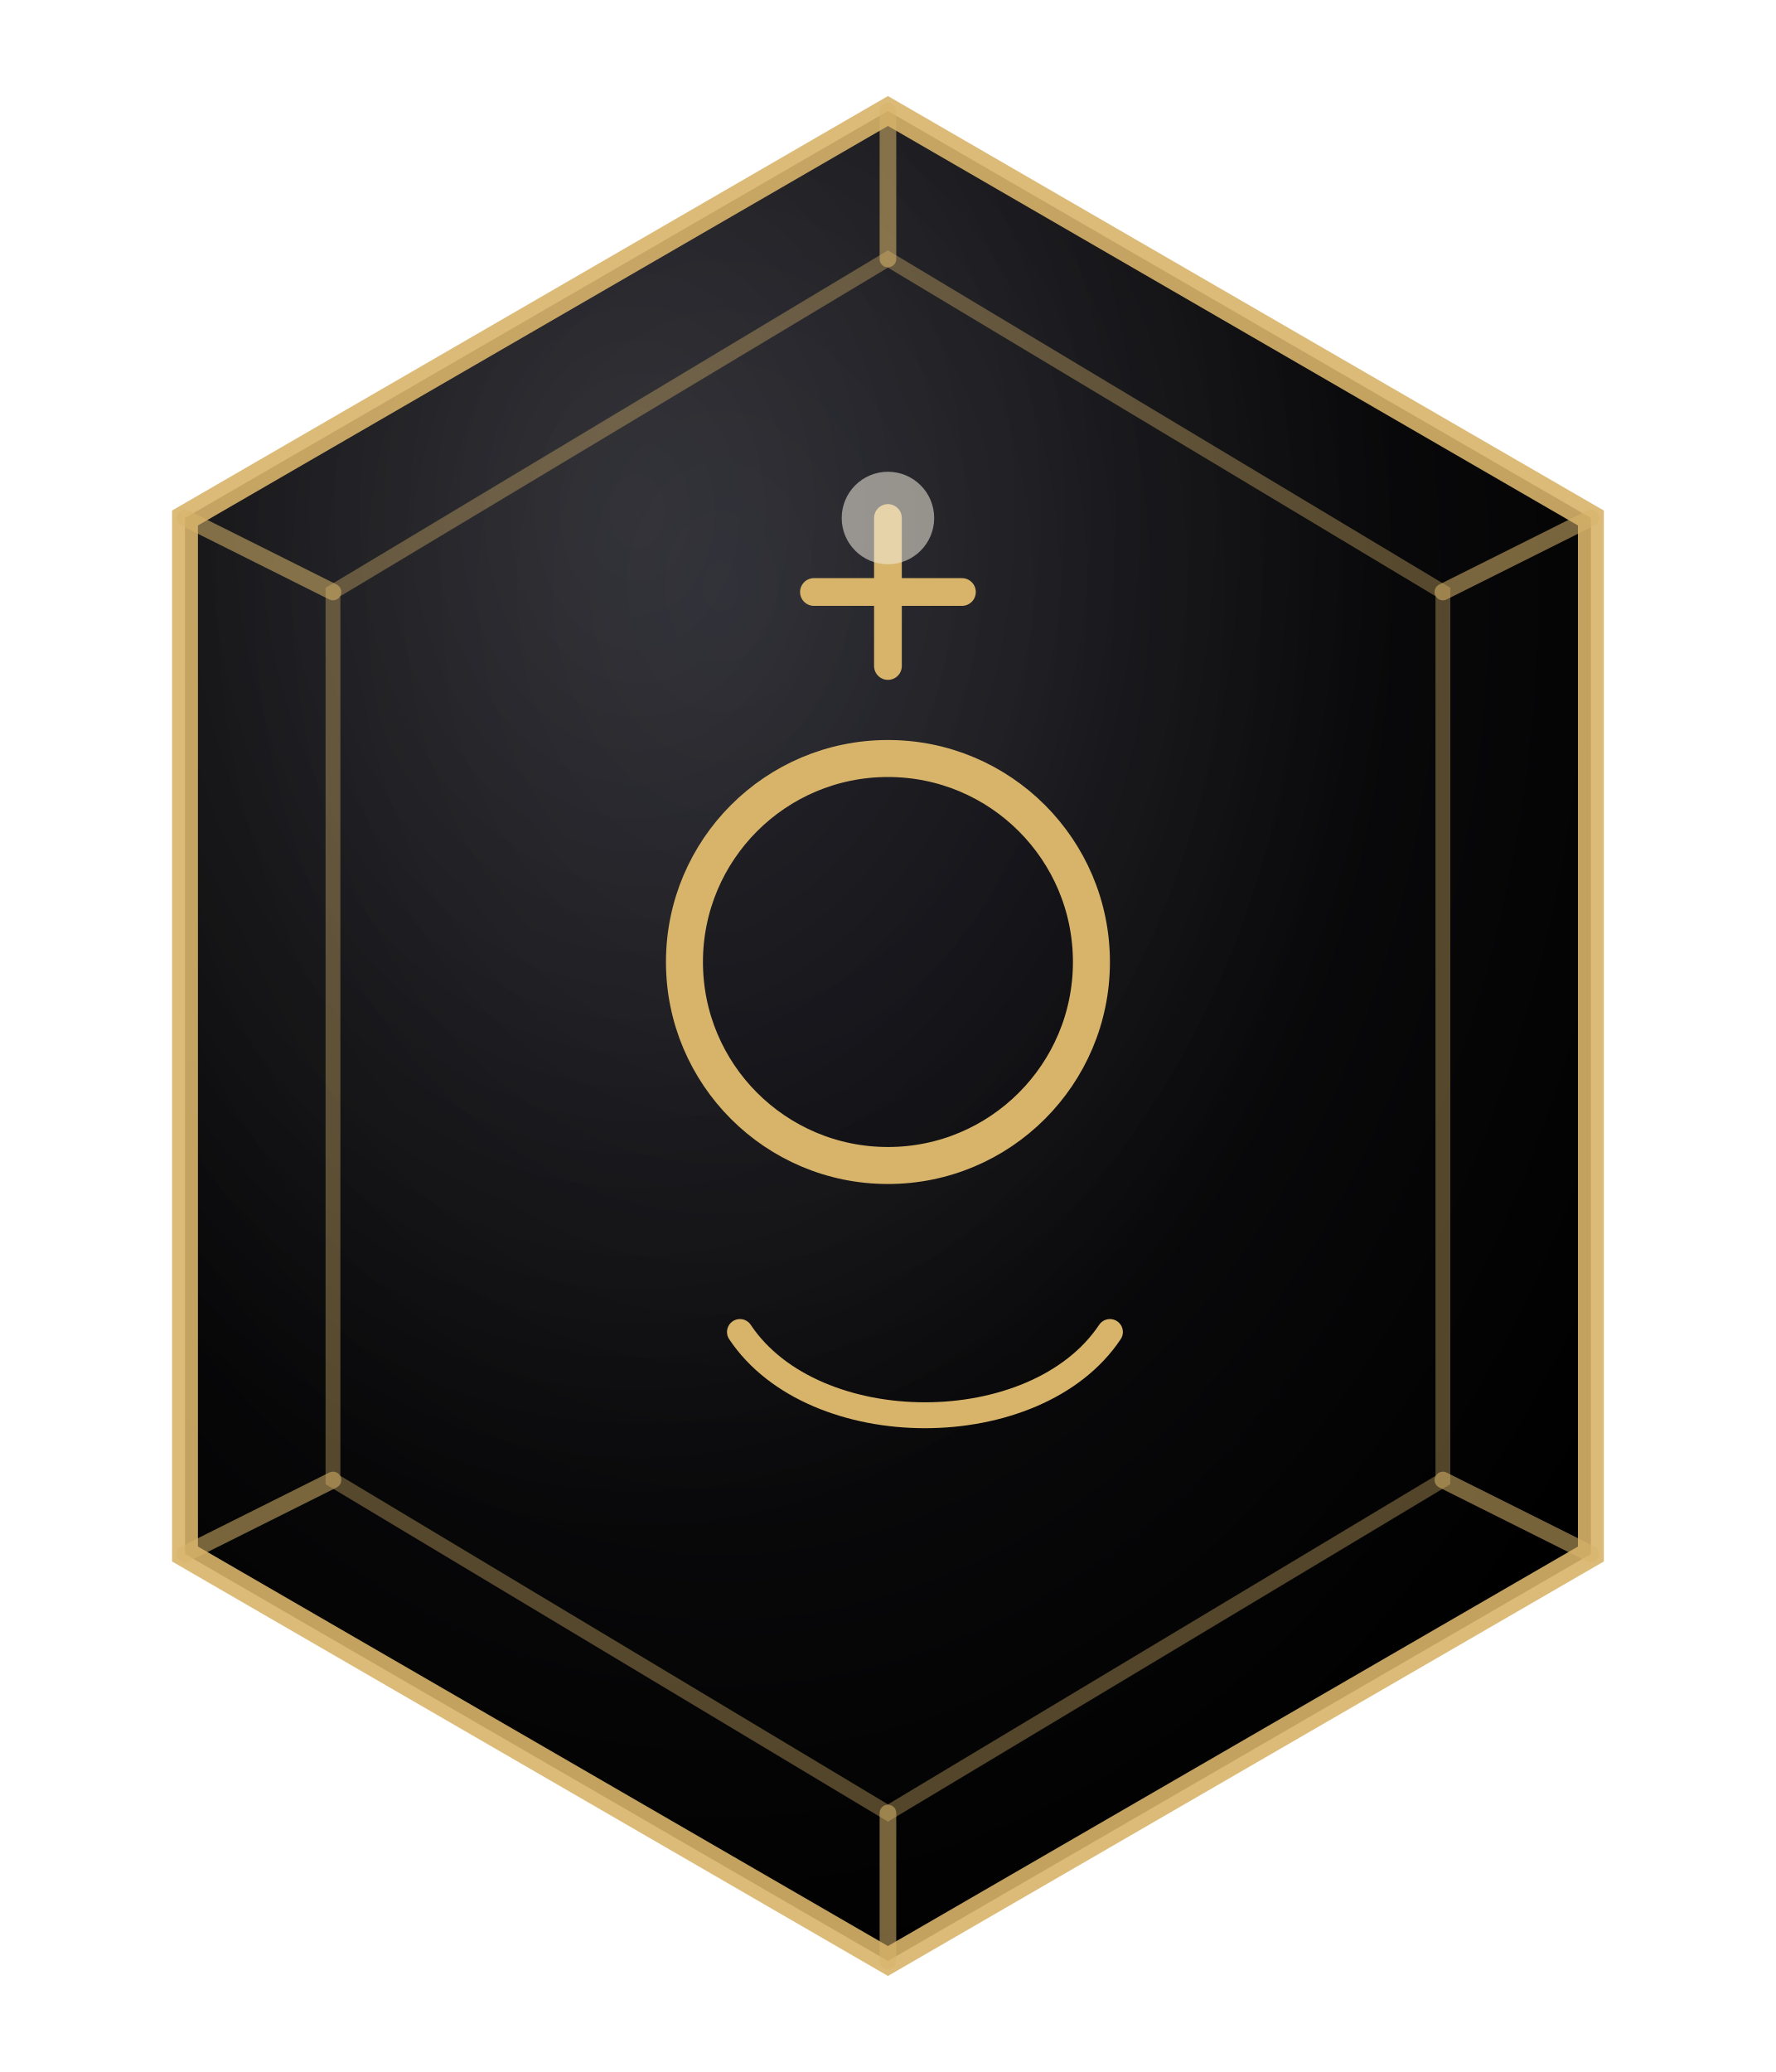
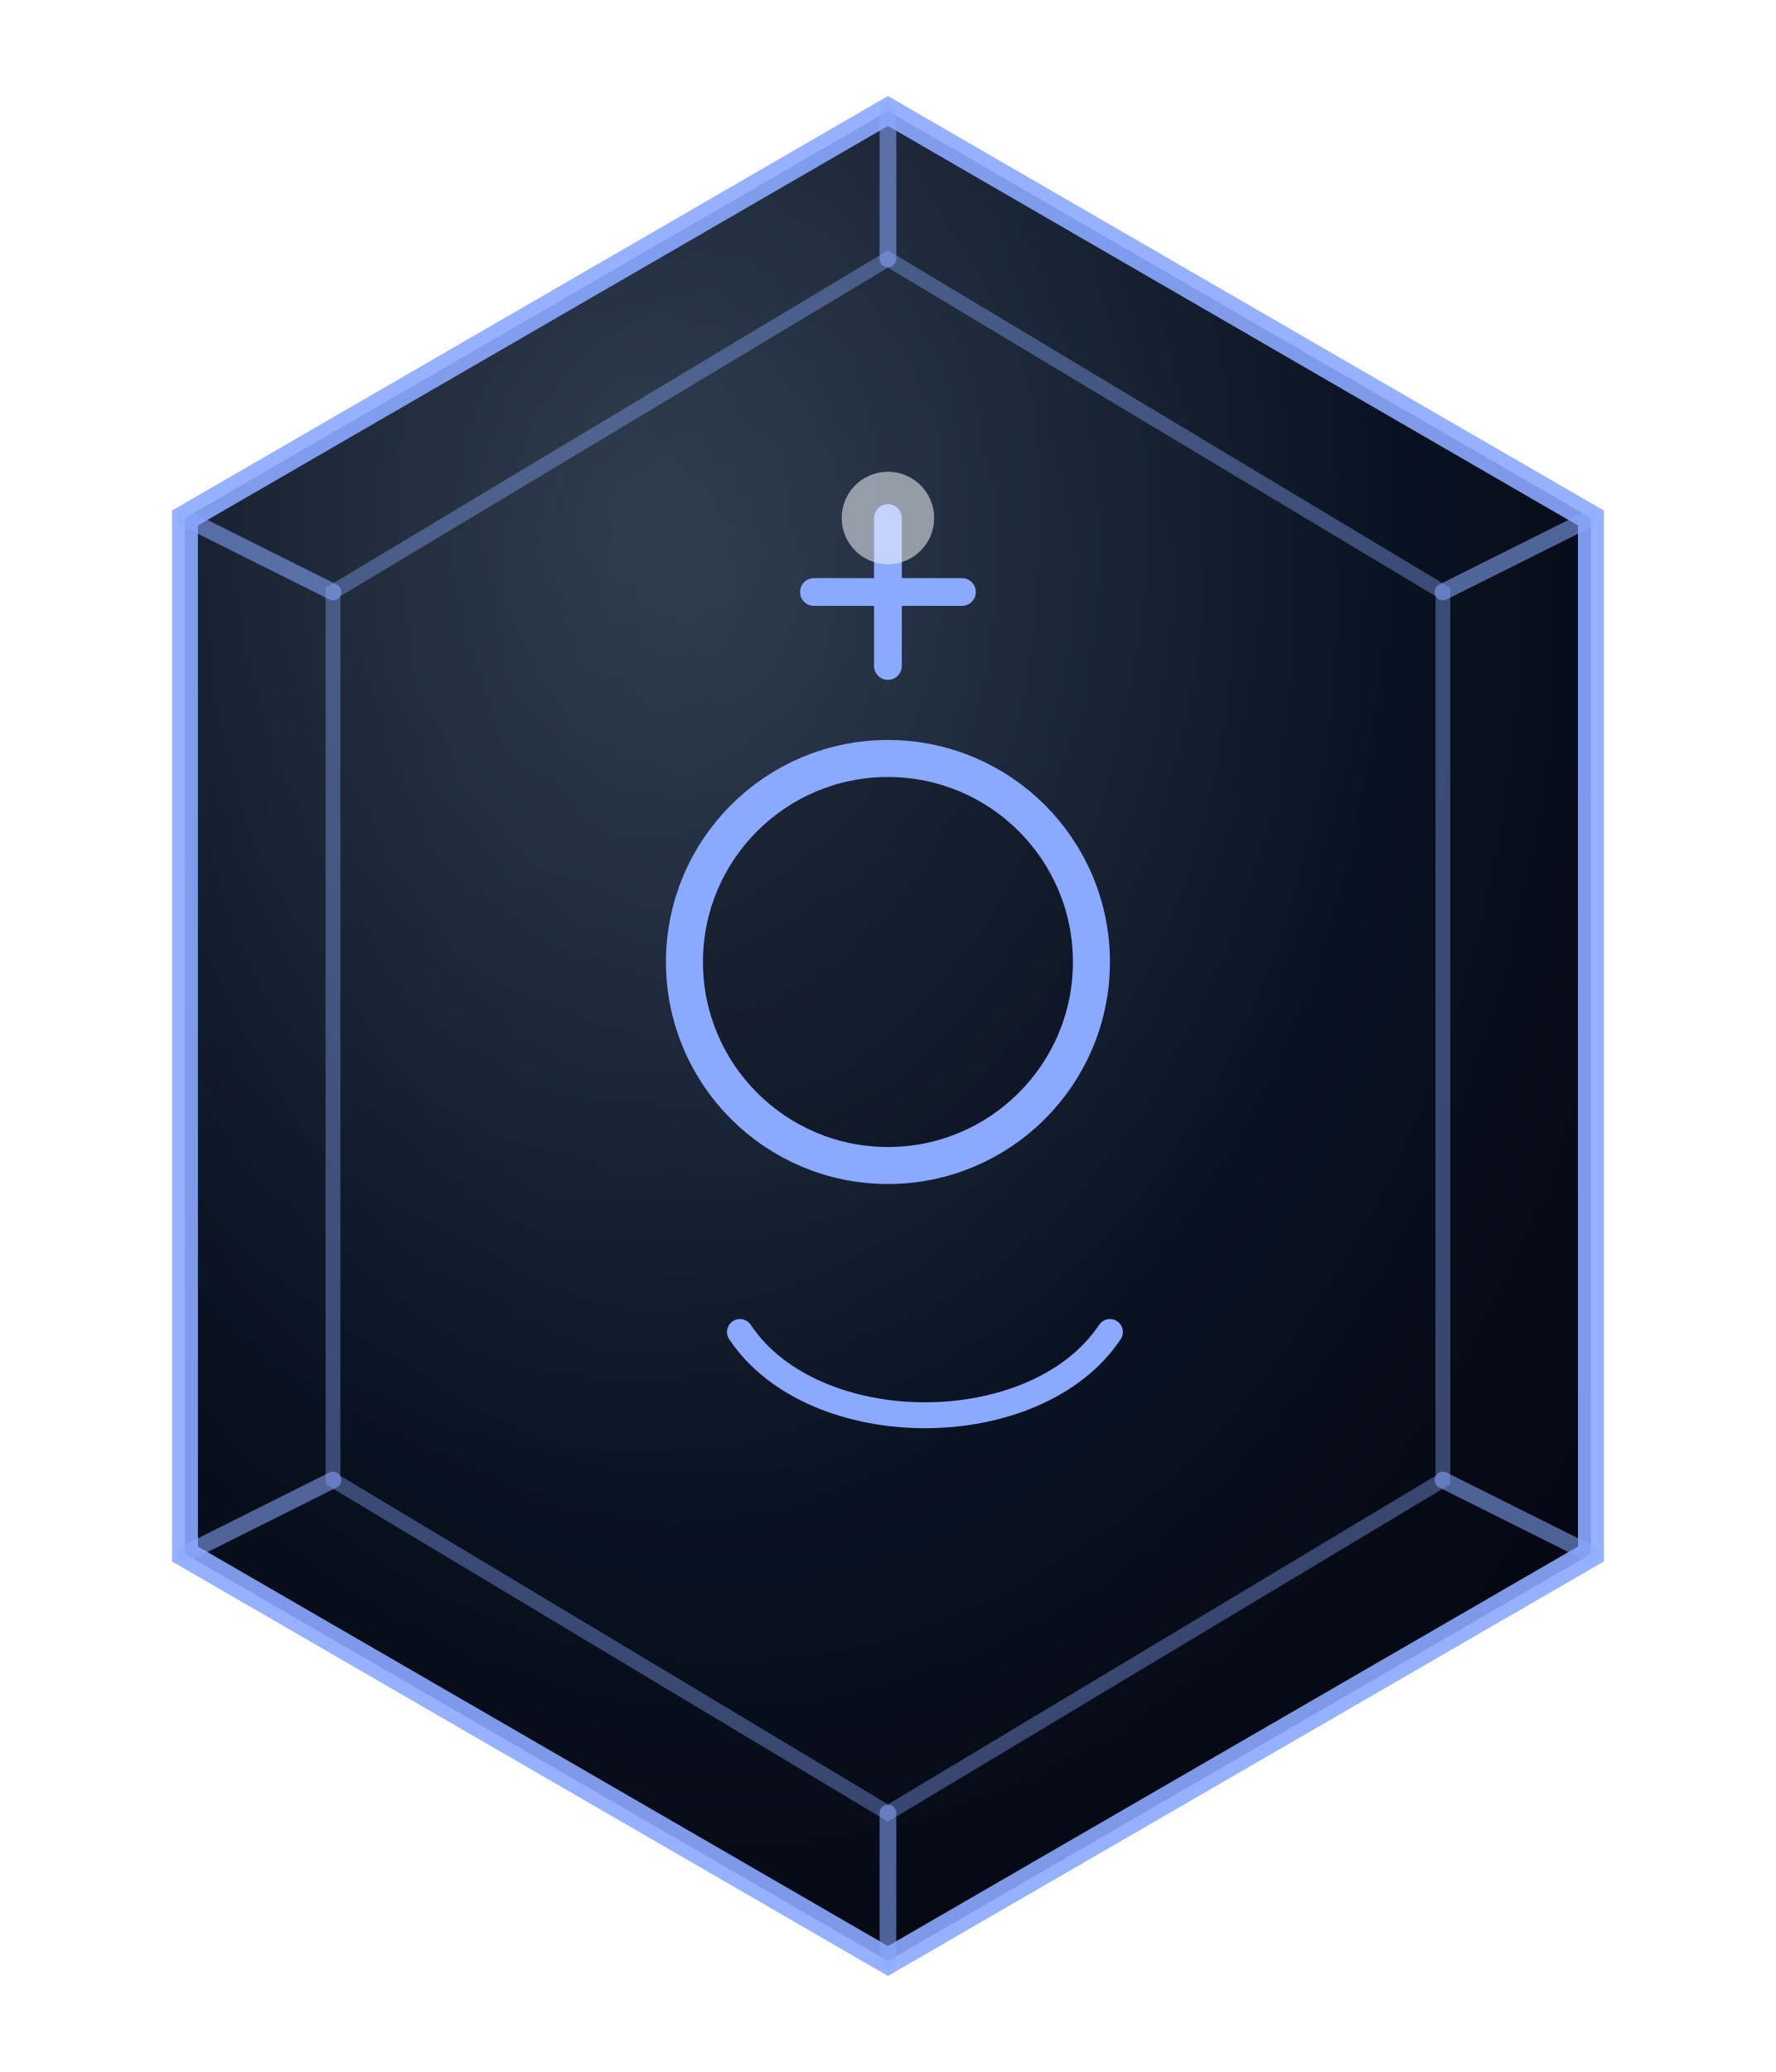
<svg xmlns="http://www.w3.org/2000/svg" viewBox="0 0 96 112" role="img" aria-label="Pluto planet seal">
  <defs>
    <radialGradient id="plate" cx="38%" cy="26%" r="78%">
-       <stop offset="0%" stop-color="#1a1a22" />
-       <stop offset="55%" stop-color="#0a0a0c" />
-       <stop offset="100%" stop-color="#000000" />
+       <stop offset="0%" stop-color="#17263B" />
+       <stop offset="55%" stop-color="#0A1424" />
+       <stop offset="100%" stop-color="#040812" />
    </radialGradient>
    <radialGradient id="sheen" cx="32%" cy="22%" r="55%">
-       <stop offset="0%" stop-color="#fff" stop-opacity="0.12" />
-       <stop offset="100%" stop-color="#fff" stop-opacity="0" />
+       <stop offset="0%" stop-color="#EEF4FA" stop-opacity="0.12" />
+       <stop offset="100%" stop-color="#EEF4FA" stop-opacity="0" />
    </radialGradient>
  </defs>
-   <path d="M48 6 L86 28 L86 84 L48 106 L10 84 L10 28 Z" fill="url(#plate)" />
-   <path d="M48 6 L86 28 L86 84 L48 106 L10 84 L10 28 Z" fill="url(#sheen)" />
-   <path d="M48 6 L86 28 L86 84 L48 106 L10 84 L10 28 Z" fill="none" stroke="#d8b46a" stroke-width="1.4" opacity="0.9" />
-   <path d="M48 14 L78 32 L78 80 L48 98 L18 80 L18 32 Z" fill="none" stroke="#d8b46a" stroke-width="0.8" opacity="0.38" />
-   <g stroke="#d8b46a" stroke-width="0.9" opacity="0.55" stroke-linecap="round">
-     <line x1="48" y1="6" x2="48" y2="14" />
-     <line x1="86" y1="28" x2="78" y2="32" />
-     <line x1="86" y1="84" x2="78" y2="80" />
-     <line x1="48" y1="106" x2="48" y2="98" />
-     <line x1="10" y1="84" x2="18" y2="80" />
-     <line x1="10" y1="28" x2="18" y2="32" />
+   <path vector-effect="non-scaling-stroke" d="M48 6 L86 28 L86 84 L48 106 L10 84 L10 28 Z" fill="url(#plate)" />
+   <path vector-effect="non-scaling-stroke" d="M48 6 L86 28 L86 84 L48 106 L10 84 L10 28 Z" fill="url(#sheen)" />
+   <path vector-effect="non-scaling-stroke" d="M48 6 L86 28 L86 84 L48 106 L10 84 L10 28 Z" fill="none" stroke="#8BA9FF" stroke-width="1.4" opacity="0.9" />
+   <path vector-effect="non-scaling-stroke" d="M48 14 L78 32 L78 80 L48 98 L18 80 L18 32 Z" fill="none" stroke="#8BA9FF" stroke-width="0.8" opacity="0.38" />
+   <g stroke="#8BA9FF" stroke-width="0.9" opacity="0.55" stroke-linecap="round">
+     <line vector-effect="non-scaling-stroke" x1="48" y1="6" x2="48" y2="14" />
+     <line vector-effect="non-scaling-stroke" x1="86" y1="28" x2="78" y2="32" />
+     <line vector-effect="non-scaling-stroke" x1="86" y1="84" x2="78" y2="80" />
+     <line vector-effect="non-scaling-stroke" x1="48" y1="106" x2="48" y2="98" />
+     <line vector-effect="non-scaling-stroke" x1="10" y1="84" x2="18" y2="80" />
+     <line vector-effect="non-scaling-stroke" x1="10" y1="28" x2="18" y2="32" />
  </g>
  <g fill="none" stroke-linecap="round" stroke-linejoin="round" vector-effect="non-scaling-stroke">
-     <g stroke="#d8b46a" stroke-width="2">
-       <circle cx="48" cy="52" r="11" fill="#0a0a10" fill-opacity="0.32" />
-       <path d="M48 36v-8M44 32h8" stroke-width="1.5" />
-       <path d="M40 72c4 6 16 6 20 0" stroke-width="1.4" />
-       <circle cx="48" cy="28" r="2.5" fill="#f2ecdf" stroke="none" opacity="0.55" />
+     <g stroke="#8BA9FF" stroke-width="2">
+       <circle vector-effect="non-scaling-stroke" cx="48" cy="52" r="11" fill="#040812" fill-opacity="0.32" />
+       <path vector-effect="non-scaling-stroke" d="M48 36v-8M44 32h8" stroke-width="1.5" />
+       <path vector-effect="non-scaling-stroke" d="M40 72c4 6 16 6 20 0" stroke-width="1.4" />
+       <circle vector-effect="non-scaling-stroke" cx="48" cy="28" r="2.5" fill="#EEF4FA" stroke="none" opacity="0.55" />
    </g>
  </g>
</svg>
